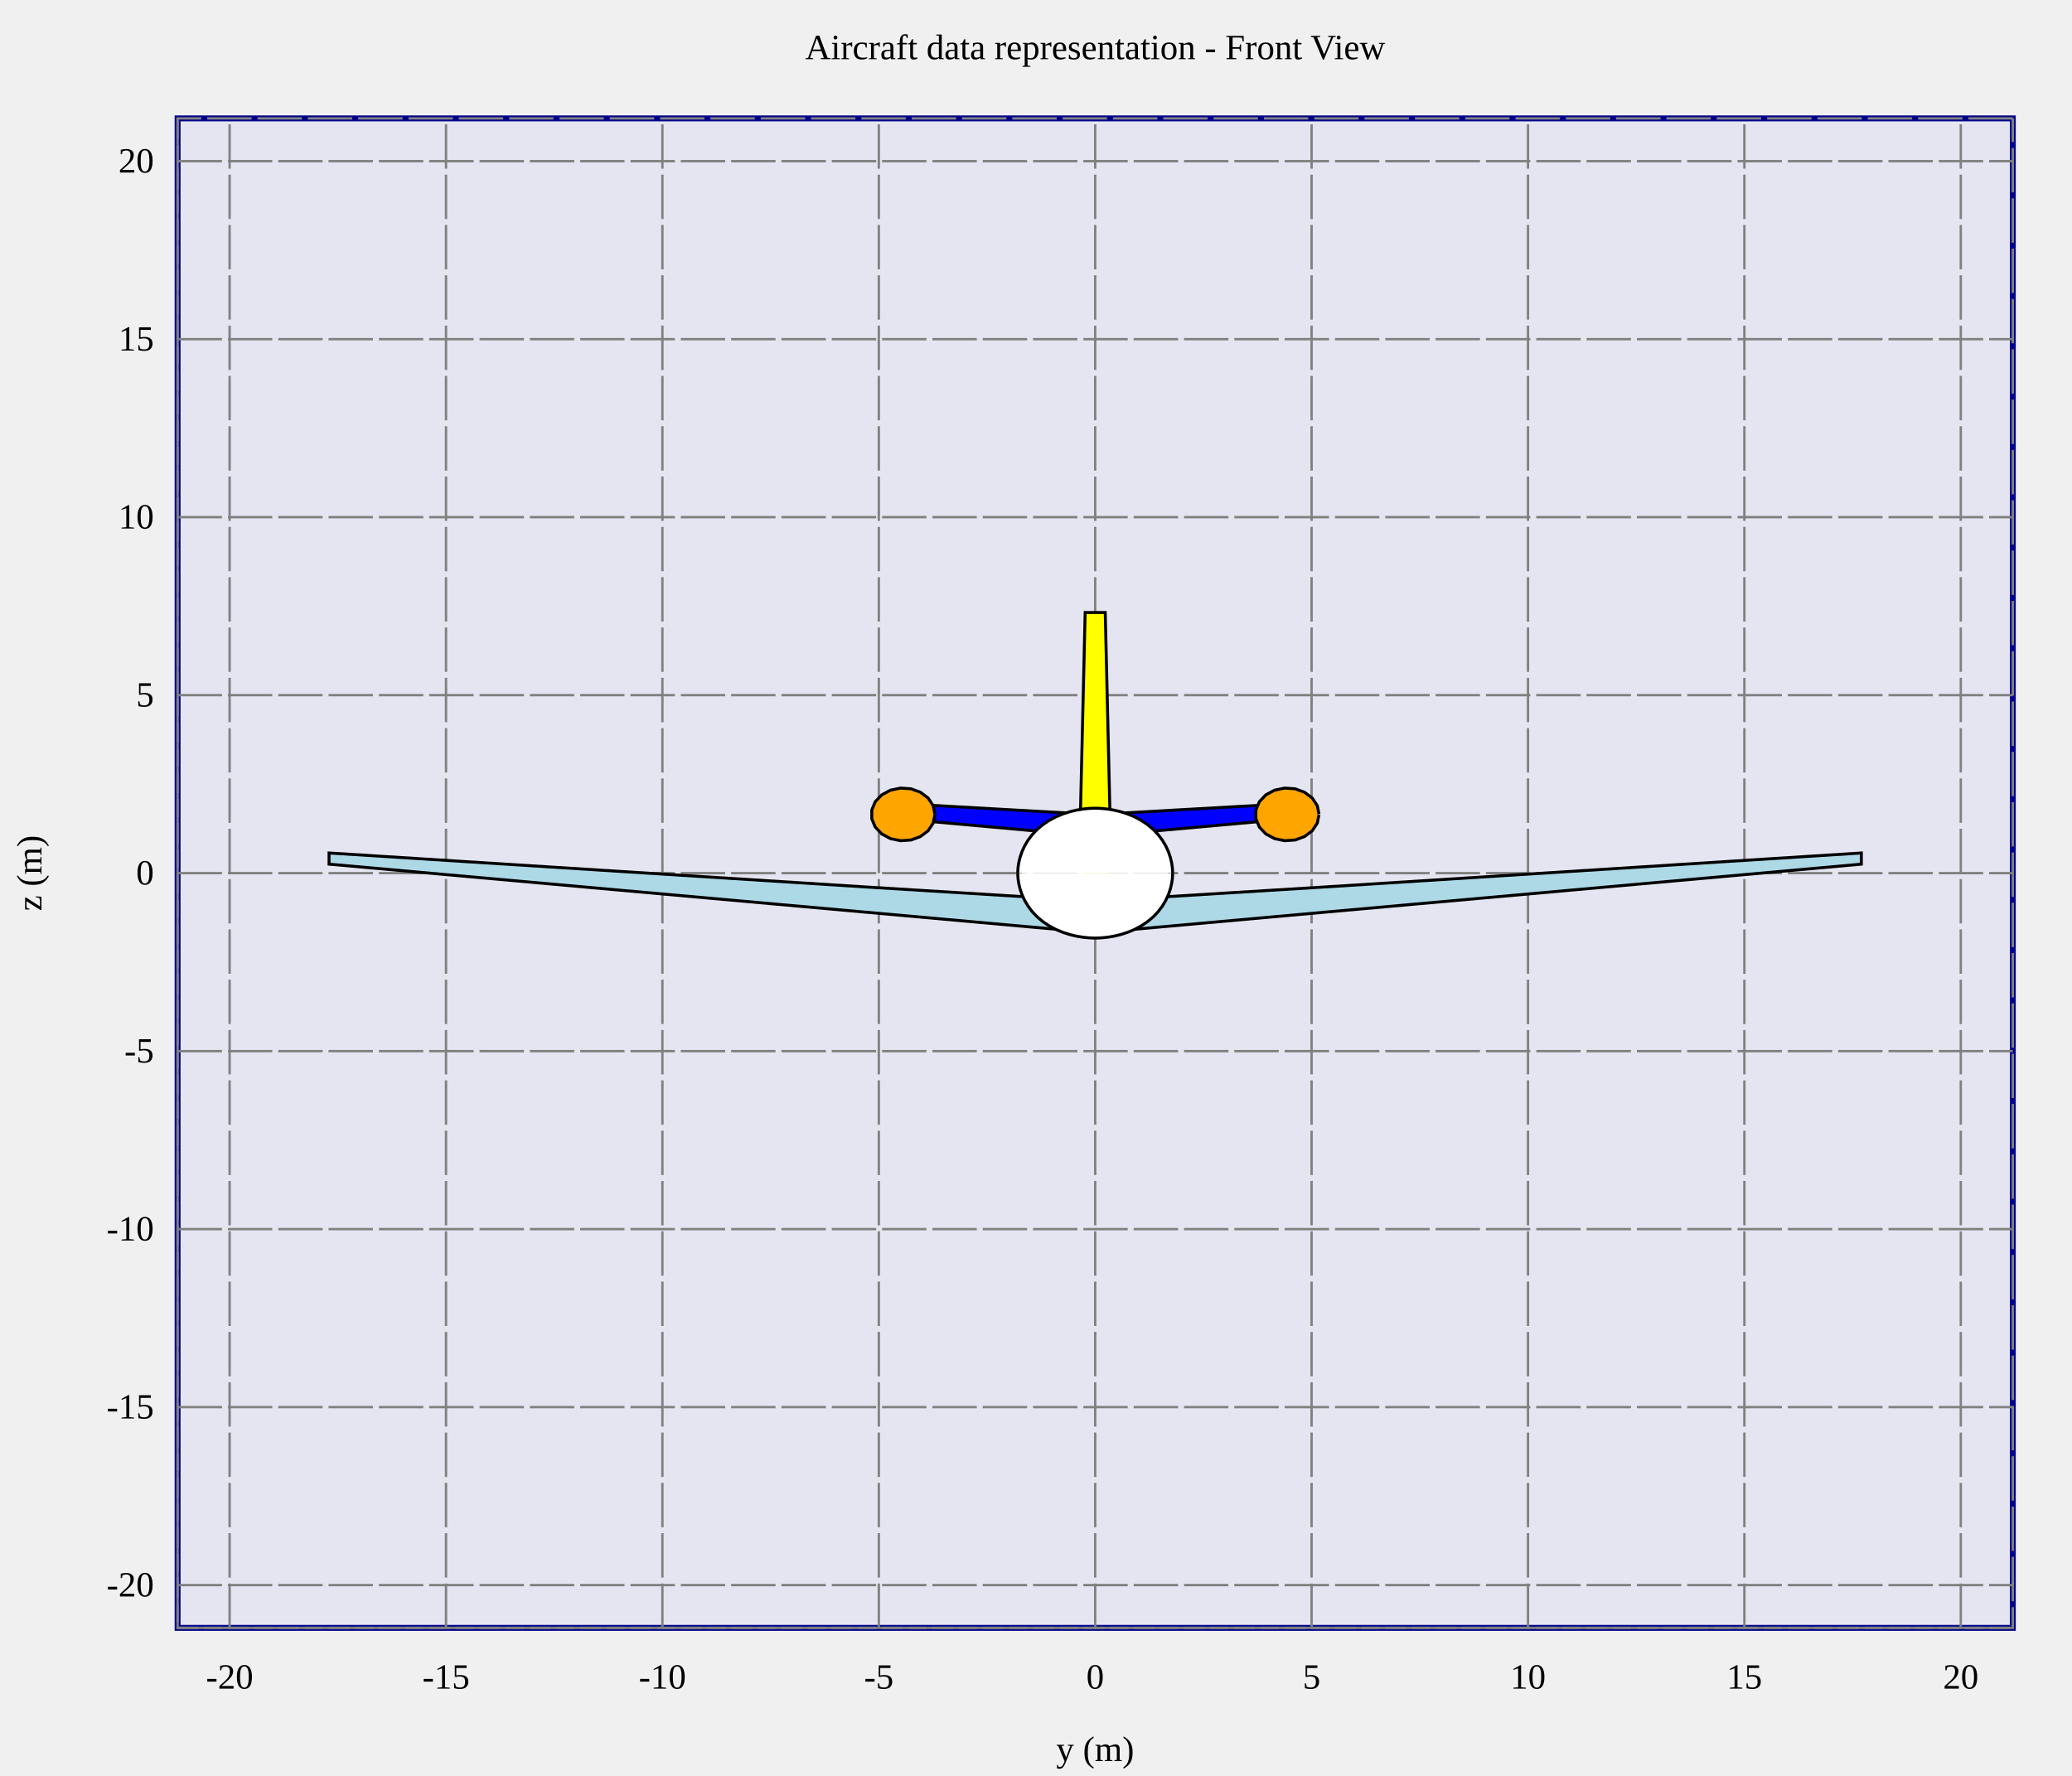
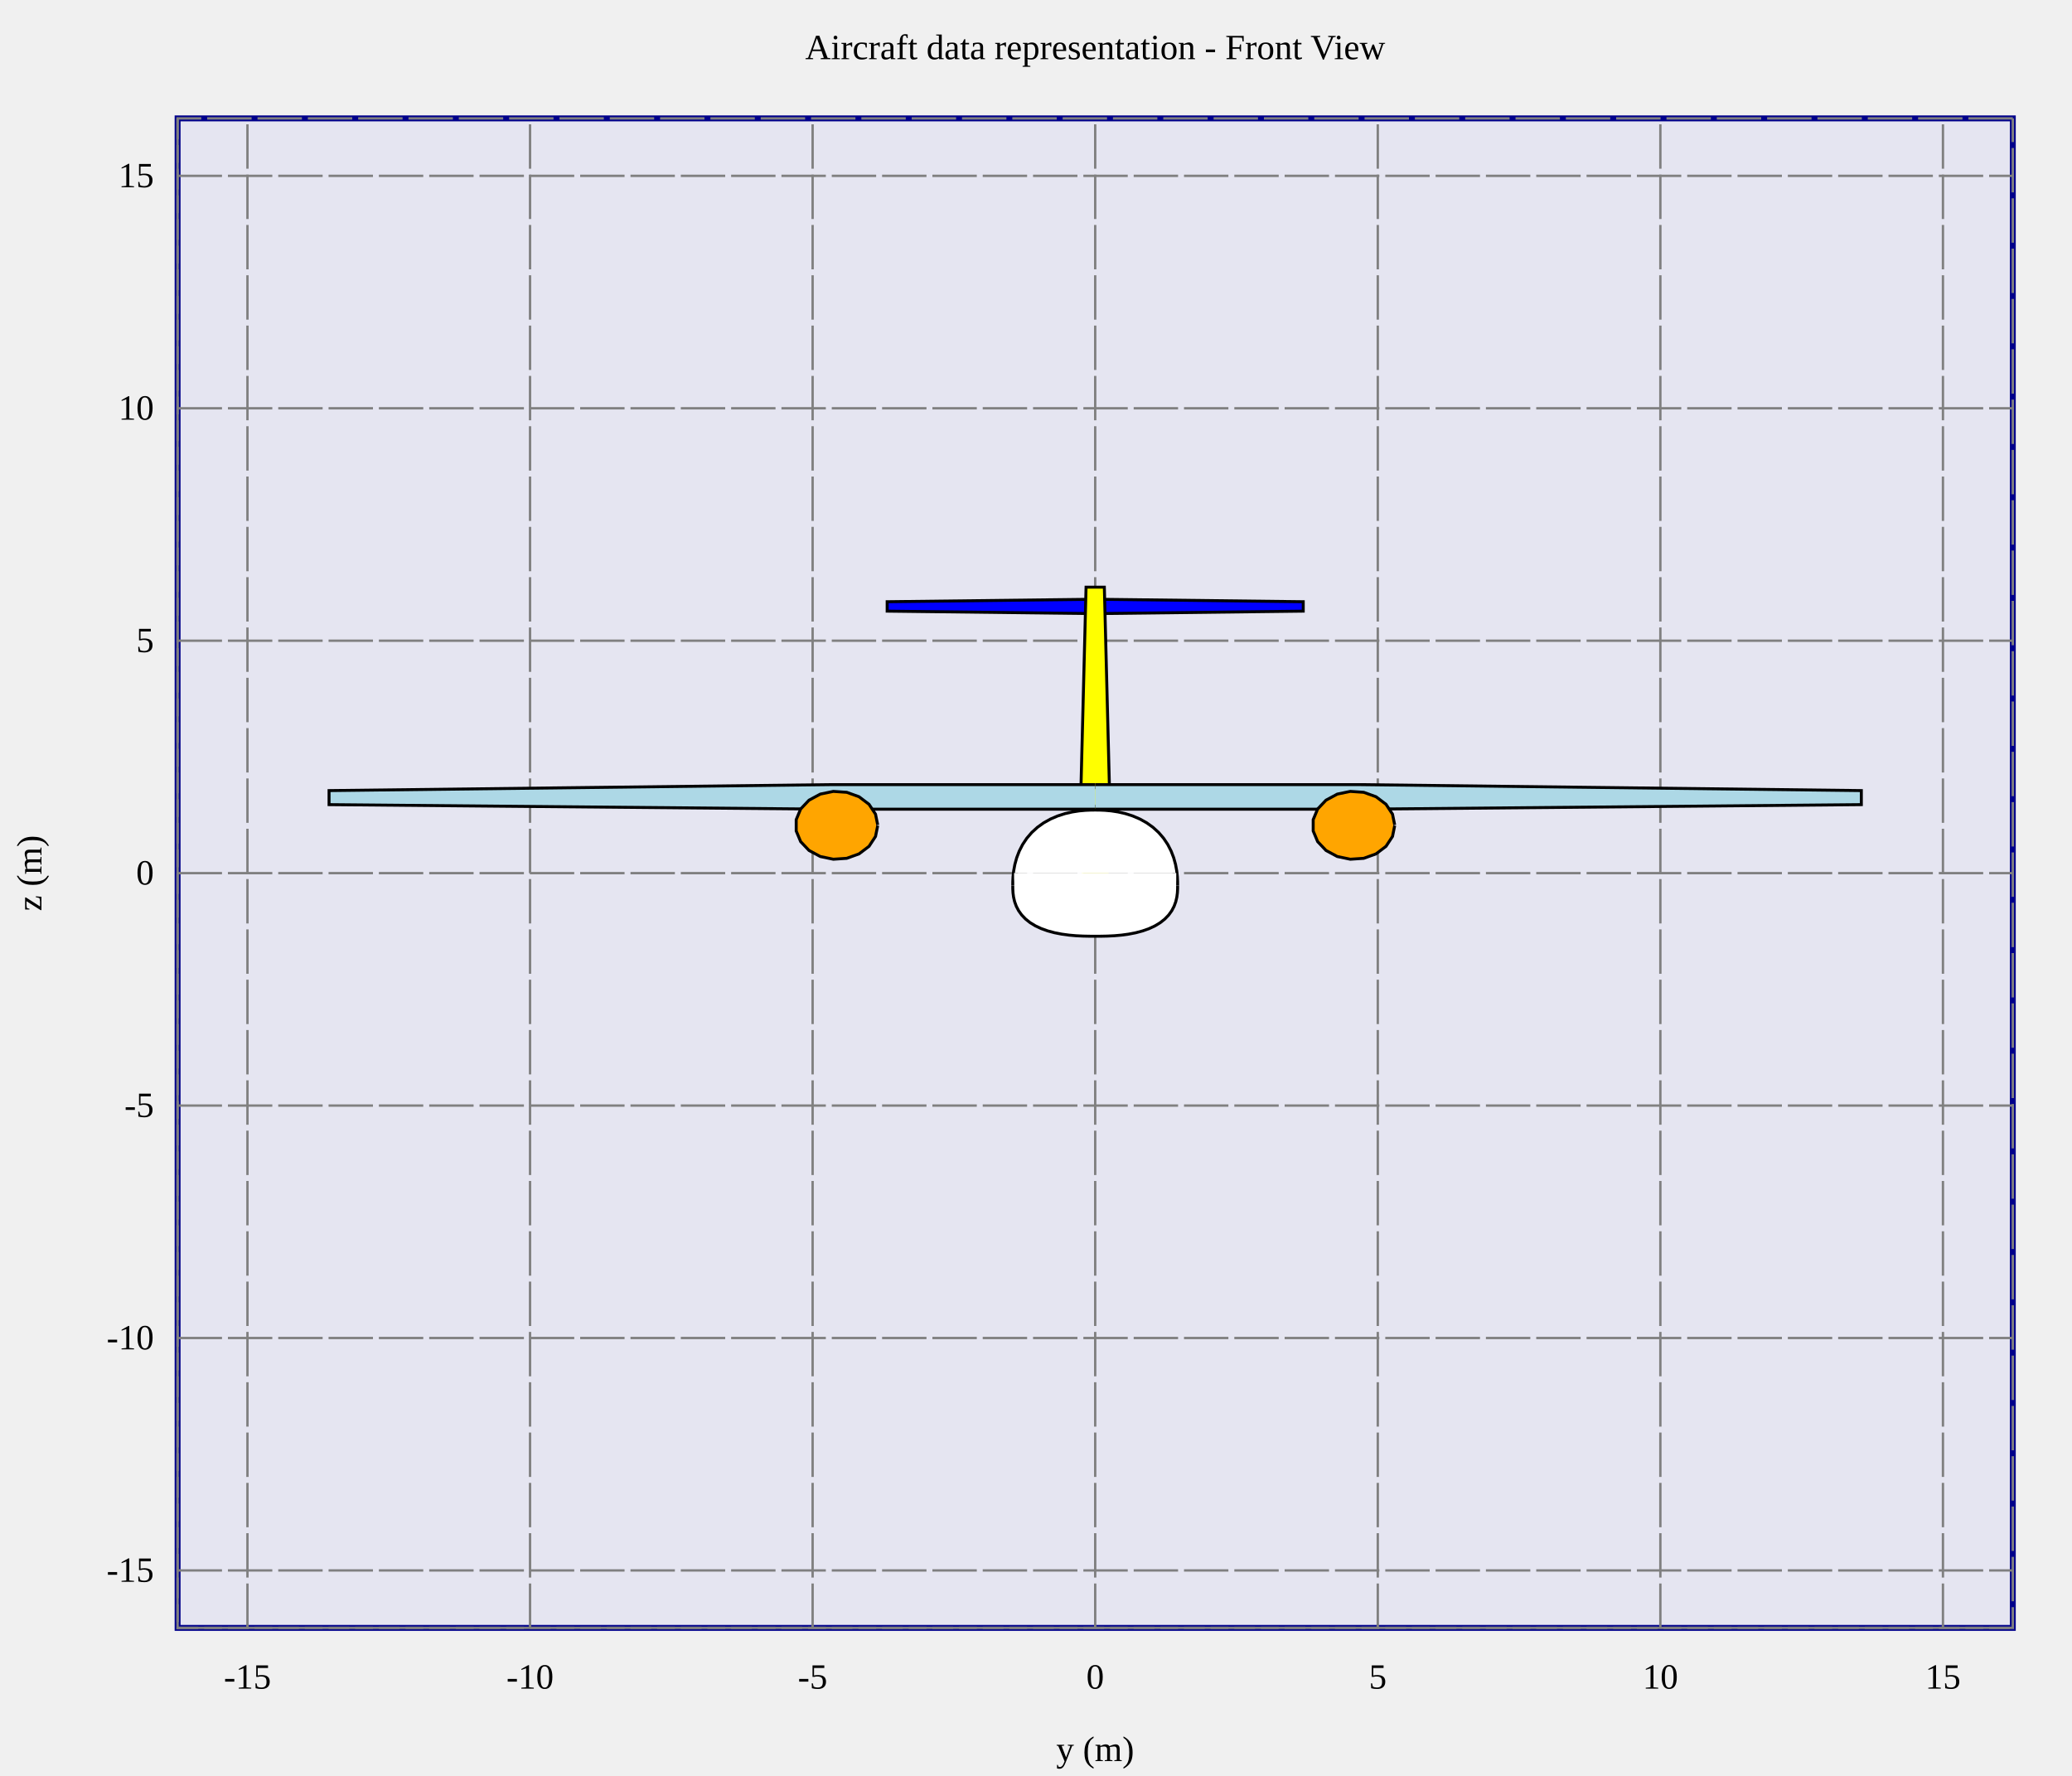
<svg xmlns="http://www.w3.org/2000/svg" id="svg" class="svg" width="700" height="600">
  <g id="page" width="700" height="600">
    <g id="graph" transform="translate(60,40)">
      <rect width="620" height="510" fill="blue" opacity="0.05" />
      <rect width="620" height="510" fill="none" opacity="1.0" style="stroke: darkblue; stroke-width: 2px;" />
      <g id="xAxis" class="axis" transform="translate(0,510)">
-         <g class="tick" transform="translate(17.57392,0)" style="opacity: 1;">
-           <line y2="-510" x2="0" style="fill: none; stroke: rgb(128, 128, 128); stroke-width: 0.8px; stroke-dasharray: 15px, 2px; font-style: normal; font-variant-caps: normal; font-weight: normal; font-size: 10px; line-height: normal; font-family: sans-serif; shape-rendering: geometricprecision;" />
-           <text dy=".71em" y="12" x="0" style="text-anchor: middle;">-20</text>
-         </g>
-         <g class="tick" transform="translate(90.68044,0)" style="opacity: 1;">
+         <g class="tick" transform="translate(23.59941,0)" style="opacity: 1;">
          <line y2="-510" x2="0" style="fill: none; stroke: rgb(128, 128, 128); stroke-width: 0.8px; stroke-dasharray: 15px, 2px; font-style: normal; font-variant-caps: normal; font-weight: normal; font-size: 10px; line-height: normal; font-family: sans-serif; shape-rendering: geometricprecision;" />
          <text dy=".71em" y="12" x="0" style="text-anchor: middle;">-15</text>
        </g>
-         <g class="tick" transform="translate(163.787,0)" style="opacity: 1;">
+         <g class="tick" transform="translate(119.0663,0)" style="opacity: 1;">
          <line y2="-510" x2="0" style="fill: none; stroke: rgb(128, 128, 128); stroke-width: 0.8px; stroke-dasharray: 15px, 2px; font-style: normal; font-variant-caps: normal; font-weight: normal; font-size: 10px; line-height: normal; font-family: sans-serif; shape-rendering: geometricprecision;" />
          <text dy=".71em" y="12" x="0" style="text-anchor: middle;">-10</text>
        </g>
-         <g class="tick" transform="translate(236.8935,0)" style="opacity: 1;">
+         <g class="tick" transform="translate(214.5331,0)" style="opacity: 1;">
          <line y2="-510" x2="0" style="fill: none; stroke: rgb(128, 128, 128); stroke-width: 0.8px; stroke-dasharray: 15px, 2px; font-style: normal; font-variant-caps: normal; font-weight: normal; font-size: 10px; line-height: normal; font-family: sans-serif; shape-rendering: geometricprecision;" />
          <text dy=".71em" y="12" x="0" style="text-anchor: middle;">-5</text>
        </g>
        <g class="tick" transform="translate(310,0)" style="opacity: 1;">
          <line y2="-510" x2="0" style="fill: none; stroke: rgb(128, 128, 128); stroke-width: 0.8px; stroke-dasharray: 15px, 2px; font-style: normal; font-variant-caps: normal; font-weight: normal; font-size: 10px; line-height: normal; font-family: sans-serif; shape-rendering: geometricprecision;" />
          <text dy=".71em" y="12" x="0" style="text-anchor: middle;">0</text>
        </g>
-         <g class="tick" transform="translate(383.1065,0)" style="opacity: 1;">
+         <g class="tick" transform="translate(405.4669,0)" style="opacity: 1;">
          <line y2="-510" x2="0" style="fill: none; stroke: rgb(128, 128, 128); stroke-width: 0.8px; stroke-dasharray: 15px, 2px; font-style: normal; font-variant-caps: normal; font-weight: normal; font-size: 10px; line-height: normal; font-family: sans-serif; shape-rendering: geometricprecision;" />
          <text dy=".71em" y="12" x="0" style="text-anchor: middle;">5</text>
        </g>
-         <g class="tick" transform="translate(456.213,0)" style="opacity: 1;">
+         <g class="tick" transform="translate(500.9337,0)" style="opacity: 1;">
          <line y2="-510" x2="0" style="fill: none; stroke: rgb(128, 128, 128); stroke-width: 0.8px; stroke-dasharray: 15px, 2px; font-style: normal; font-variant-caps: normal; font-weight: normal; font-size: 10px; line-height: normal; font-family: sans-serif; shape-rendering: geometricprecision;" />
          <text dy=".71em" y="12" x="0" style="text-anchor: middle;">10</text>
        </g>
-         <g class="tick" transform="translate(529.3196,0)" style="opacity: 1;">
+         <g class="tick" transform="translate(596.4006,0)" style="opacity: 1;">
          <line y2="-510" x2="0" style="fill: none; stroke: rgb(128, 128, 128); stroke-width: 0.8px; stroke-dasharray: 15px, 2px; font-style: normal; font-variant-caps: normal; font-weight: normal; font-size: 10px; line-height: normal; font-family: sans-serif; shape-rendering: geometricprecision;" />
          <text dy=".71em" y="12" x="0" style="text-anchor: middle;">15</text>
-         </g>
-         <g class="tick" transform="translate(602.4261,0)" style="opacity: 1;">
-           <line y2="-510" x2="0" style="fill: none; stroke: rgb(128, 128, 128); stroke-width: 0.8px; stroke-dasharray: 15px, 2px; font-style: normal; font-variant-caps: normal; font-weight: normal; font-size: 10px; line-height: normal; font-family: sans-serif; shape-rendering: geometricprecision;" />
-           <text dy=".71em" y="12" x="0" style="text-anchor: middle;">20</text>
        </g>
        <path class="domain" d="M0,-510V0H620V-510" style="fill: none; stroke: rgb(128, 128, 128); stroke-width: 0.8px; stroke-dasharray: 15px, 2px; font-style: normal; font-variant-caps: normal; font-weight: normal; font-size: 10px; line-height: normal; font-family: sans-serif; shape-rendering: geometricprecision;" />
      </g>
      <g id="yAxis" class="axis">
-         <g class="tick" transform="translate(0,495.544)" style="opacity: 1;">
-           <line x2="620" y2="0" style="fill: none; stroke: rgb(128, 128, 128); stroke-dasharray: 15px, 2px; stroke-width: 0.8px; shape-rendering: geometricprecision;" />
-           <text dy=".32em" x="-8" y="0" style="text-anchor: end;">-20</text>
-         </g>
-         <g class="tick" transform="translate(0,435.408)" style="opacity: 1;">
+         <g class="tick" transform="translate(0,490.5876)" style="opacity: 1;">
          <line x2="620" y2="0" style="fill: none; stroke: rgb(128, 128, 128); stroke-dasharray: 15px, 2px; stroke-width: 0.8px; shape-rendering: geometricprecision;" />
          <text dy=".32em" x="-8" y="0" style="text-anchor: end;">-15</text>
        </g>
-         <g class="tick" transform="translate(0,375.272)" style="opacity: 1;">
+         <g class="tick" transform="translate(0,412.0584)" style="opacity: 1;">
          <line x2="620" y2="0" style="fill: none; stroke: rgb(128, 128, 128); stroke-dasharray: 15px, 2px; stroke-width: 0.8px; shape-rendering: geometricprecision;" />
          <text dy=".32em" x="-8" y="0" style="text-anchor: end;">-10</text>
        </g>
-         <g class="tick" transform="translate(0,315.136)" style="opacity: 1;">
+         <g class="tick" transform="translate(0,333.5292)" style="opacity: 1;">
          <line x2="620" y2="0" style="fill: none; stroke: rgb(128, 128, 128); stroke-dasharray: 15px, 2px; stroke-width: 0.8px; shape-rendering: geometricprecision;" />
          <text dy=".32em" x="-8" y="0" style="text-anchor: end;">-5</text>
        </g>
        <g class="tick" transform="translate(0,255)" style="opacity: 1;">
          <line x2="620" y2="0" style="fill: none; stroke: rgb(128, 128, 128); stroke-dasharray: 15px, 2px; stroke-width: 0.8px; shape-rendering: geometricprecision;" />
          <text dy=".32em" x="-8" y="0" style="text-anchor: end;">0</text>
        </g>
-         <g class="tick" transform="translate(0,194.864)" style="opacity: 1;">
+         <g class="tick" transform="translate(0,176.4708)" style="opacity: 1;">
          <line x2="620" y2="0" style="fill: none; stroke: rgb(128, 128, 128); stroke-dasharray: 15px, 2px; stroke-width: 0.8px; shape-rendering: geometricprecision;" />
          <text dy=".32em" x="-8" y="0" style="text-anchor: end;">5</text>
        </g>
-         <g class="tick" transform="translate(0,134.728)" style="opacity: 1;">
+         <g class="tick" transform="translate(0,97.94161)" style="opacity: 1;">
          <line x2="620" y2="0" style="fill: none; stroke: rgb(128, 128, 128); stroke-dasharray: 15px, 2px; stroke-width: 0.8px; shape-rendering: geometricprecision;" />
          <text dy=".32em" x="-8" y="0" style="text-anchor: end;">10</text>
        </g>
-         <g class="tick" transform="translate(0,74.59197)" style="opacity: 1;">
+         <g class="tick" transform="translate(0,19.41242)" style="opacity: 1;">
          <line x2="620" y2="0" style="fill: none; stroke: rgb(128, 128, 128); stroke-dasharray: 15px, 2px; stroke-width: 0.8px; shape-rendering: geometricprecision;" />
          <text dy=".32em" x="-8" y="0" style="text-anchor: end;">15</text>
-         </g>
-         <g class="tick" transform="translate(0,14.45596)" style="opacity: 1;">
-           <line x2="620" y2="0" style="fill: none; stroke: rgb(128, 128, 128); stroke-dasharray: 15px, 2px; stroke-width: 0.8px; shape-rendering: geometricprecision;" />
-           <text dy=".32em" x="-8" y="0" style="text-anchor: end;">20</text>
        </g>
        <path class="domain" d="M620,0H0V510H620" style="fill: none; stroke: rgb(128, 128, 128); stroke-dasharray: 15px, 2px; stroke-width: 0.8px; shape-rendering: geometricprecision;" />
      </g>
      <g id="xy" class="xy">
-         <path id="line" d="M310,235.708L376.482,231.958L376.482,236.086L310,242.059" class="line" style="fill:none; stroke:black; stroke-width:2" />
-         <path id="area" d="M310,235.708L376.482,231.958L376.482,236.086L310,242.059L310,255L376.482,255L376.482,255L310,255Z" class="area" style="fill:blue;" opacity="1" />
+         <path id="line" d="M310,162.963L379.782,163.791L379.782,165.987L310,166.816" class="line" style="fill:none; stroke:black; stroke-width:2" />
+         <path id="area" d="M310,162.963L379.782,163.791L379.782,165.987L310,166.816L310,255L379.782,255L379.782,255L310,255Z" class="area" style="fill:blue;" opacity="1" />
      </g>
      <g id="xy" class="xy">
-         <path id="line" d="M310,235.708L243.518,231.958L243.518,236.086L310,242.059" class="line" style="fill:none; stroke:black; stroke-width:2" />
-         <path id="area" d="M310,235.708L243.518,231.958L243.518,236.086L310,242.059L310,255L243.518,255L243.518,255L310,255Z" class="area" style="fill:blue;" opacity="1" />
+         <path id="line" d="M310,162.963L240.218,163.791L240.218,165.987L310,166.816" class="line" style="fill:none; stroke:black; stroke-width:2" />
+         <path id="area" d="M310,162.963L240.218,163.791L240.218,165.987L310,166.816L310,255L240.218,255L240.218,255L310,255Z" class="area" style="fill:blue;" opacity="1" />
      </g>
      <g id="xy" class="xy">
-         <path id="line" d="M314.536,236.959L312.904,167.442L307.096,167.442L305.464,236.959" class="line" style="fill:none; stroke:black; stroke-width:2" />
-         <path id="area" d="M314.536,236.959L312.904,167.442L307.096,167.442L305.464,236.959L305.464,255L307.096,255L312.904,255L314.536,255Z" class="area" style="fill:yellow;" opacity="1" />
+         <path id="line" d="M314.526,234.582L312.601,158.88L307.399,158.88L305.474,234.582" class="line" style="fill:none; stroke:black; stroke-width:2" />
+         <path id="area" d="M314.526,234.582L312.601,158.88L307.399,158.88L305.474,234.582L305.474,255L307.399,255L312.601,255L314.526,255Z" class="area" style="fill:yellow;" opacity="1" />
      </g>
      <g id="xy" class="xy">
-         <path id="line" d="M310,264.946L387.5,260.173L568.333,248.721L568.333,251.504L387.5,267.692L310,274.653" class="line" style="fill:none; stroke:black; stroke-width:2" />
-         <path id="area" d="M310,264.946L387.5,260.173L568.333,248.721L568.333,251.504L387.5,267.692L310,274.653L310,255L387.5,255L568.333,255L568.333,255L387.5,255L310,255Z" class="area" style="fill:lightblue;" opacity="1" />
+         <path id="line" d="M310,225.598L399.739,225.598L568.333,227.602L568.333,231.36L399.739,232.893L310,232.893" class="line" style="fill:none; stroke:black; stroke-width:2" />
+         <path id="area" d="M310,225.598L399.739,225.598L568.333,227.602L568.333,231.36L399.739,232.893L310,232.893L310,255L399.739,255L568.333,255L568.333,255L399.739,255L310,255Z" class="area" style="fill:lightblue;" opacity="1" />
      </g>
      <g id="xy" class="xy">
-         <path id="line" d="M310,264.946L232.5,260.173L51.667,248.721L51.667,251.504L232.5,267.692L310,274.653" class="line" style="fill:none; stroke:black; stroke-width:2" />
-         <path id="area" d="M310,264.946L232.5,260.173L51.667,248.721L51.667,251.504L232.5,267.692L310,274.653L310,255L232.5,255L51.667,255L51.667,255L232.5,255L310,255Z" class="area" style="fill:lightblue;" opacity="1" />
+         <path id="line" d="M310,225.598L220.261,225.598L51.667,227.602L51.667,231.36L220.261,232.893L310,232.893" class="line" style="fill:none; stroke:black; stroke-width:2" />
+         <path id="area" d="M310,225.598L220.261,225.598L51.667,227.602L51.667,231.36L220.261,232.893L310,232.893L310,255L220.261,255L51.667,255L51.667,255L220.261,255L310,255Z" class="area" style="fill:lightblue;" opacity="1" />
      </g>
      <g id="xy" class="xy">
-         <path id="line" d="M284.34,255L284.353,254.285L284.439,253.121L284.662,251.621L285.071,249.886L285.703,248.008L286.585,246.069L287.73,244.139L289.138,242.28L290.799,240.541L292.688,238.963L294.77,237.576L296.997,236.399L299.307,235.443L301.629,234.706L303.877,234.178L305.954,233.837L307.75,233.651L309.144,233.578L310,233.568L310,233.568L310.856,233.578L312.25,233.651L314.046,233.837L316.123,234.178L318.371,234.706L320.693,235.443L323.003,236.399L325.23,237.576L327.312,238.963L329.201,240.541L330.862,242.28L332.27,244.139L333.415,246.069L334.297,248.008L334.929,249.886L335.338,251.621L335.561,253.121L335.647,254.285L335.66,255" class="line" style="fill:none; stroke:black; stroke-width:2" />
-         <path id="area" d="M284.34,255L284.353,254.285L284.439,253.121L284.662,251.621L285.071,249.886L285.703,248.008L286.585,246.069L287.73,244.139L289.138,242.28L290.799,240.541L292.688,238.963L294.77,237.576L296.997,236.399L299.307,235.443L301.629,234.706L303.877,234.178L305.954,233.837L307.75,233.651L309.144,233.578L310,233.568L310,233.568L310.856,233.578L312.25,233.651L314.046,233.837L316.123,234.178L318.371,234.706L320.693,235.443L323.003,236.399L325.23,237.576L327.312,238.963L329.201,240.541L330.862,242.28L332.27,244.139L333.415,246.069L334.297,248.008L334.929,249.886L335.338,251.621L335.561,253.121L335.647,254.285L335.66,255L335.66,255L335.647,255L335.561,255L335.338,255L334.929,255L334.297,255L333.415,255L332.27,255L330.862,255L329.201,255L327.312,255L325.23,255L323.003,255L320.693,255L318.371,255L316.123,255L314.046,255L312.25,255L310.856,255L310,255L310,255L309.144,255L307.75,255L305.954,255L303.877,255L301.629,255L299.307,255L296.997,255L294.77,255L292.688,255L290.799,255L289.138,255L287.73,255L286.585,255L285.703,255L285.071,255L284.662,255L284.439,255L284.353,255L284.34,255Z" class="area" style="fill:white;" opacity="1" />
+         <path id="line" d="M282.649,259.164L282.661,257.883L282.743,256.22L282.956,254.282L283.347,252.168L283.955,249.962L284.807,247.743L285.917,245.577L287.291,243.52L288.922,241.62L290.792,239.911L292.873,238.422L295.124,237.167L297.496,236.153L299.926,235.375L302.34,234.82L304.656,234.462L306.777,234.268L308.597,234.193L310,234.182L310,234.182L311.403,234.193L313.223,234.268L315.344,234.462L317.66,234.82L320.074,235.375L322.504,236.153L324.876,237.167L327.127,238.422L329.208,239.911L331.078,241.62L332.709,243.52L334.083,245.577L335.193,247.743L336.045,249.962L336.653,252.168L337.044,254.282L337.257,256.22L337.339,257.883L337.351,259.164" class="line" style="fill:none; stroke:black; stroke-width:2" />
+         <path id="area" d="M282.649,259.164L282.661,257.883L282.743,256.22L282.956,254.282L283.347,252.168L283.955,249.962L284.807,247.743L285.917,245.577L287.291,243.52L288.922,241.62L290.792,239.911L292.873,238.422L295.124,237.167L297.496,236.153L299.926,235.375L302.34,234.82L304.656,234.462L306.777,234.268L308.597,234.193L310,234.182L310,234.182L311.403,234.193L313.223,234.268L315.344,234.462L317.66,234.82L320.074,235.375L322.504,236.153L324.876,237.167L327.127,238.422L329.208,239.911L331.078,241.62L332.709,243.52L334.083,245.577L335.193,247.743L336.045,249.962L336.653,252.168L337.044,254.282L337.257,256.22L337.339,257.883L337.351,259.164L337.351,255L337.339,255L337.257,255L337.044,255L336.653,255L336.045,255L335.193,255L334.083,255L332.709,255L331.078,255L329.208,255L327.127,255L324.876,255L322.504,255L320.074,255L317.66,255L315.344,255L313.223,255L311.403,255L310,255L310,255L308.597,255L306.777,255L304.656,255L302.34,255L299.926,255L297.496,255L295.124,255L292.873,255L290.792,255L288.922,255L287.291,255L285.917,255L284.807,255L283.955,255L283.347,255L282.956,255L282.743,255L282.661,255L282.649,255Z" class="area" style="fill:white;" opacity="1" />
      </g>
      <g id="xy" class="xy">
-         <path id="line" d="M335.66,255L335.647,255.715L335.561,256.879L335.338,258.379L334.929,260.114L334.297,261.992L333.415,263.931L332.27,265.861L330.862,267.72L329.201,269.459L327.312,271.037L325.23,272.424L323.003,273.601L320.693,274.557L318.371,275.294L316.123,275.822L314.046,276.163L312.25,276.349L310.856,276.422L310,276.432L310,276.432L309.144,276.422L307.75,276.349L305.954,276.163L303.877,275.822L301.629,275.294L299.307,274.557L296.997,273.601L294.77,272.424L292.688,271.037L290.799,269.459L289.138,267.72L287.73,265.861L286.585,263.931L285.703,261.992L285.071,260.114L284.662,258.379L284.439,256.879L284.353,255.715L284.34,255" class="line" style="fill:none; stroke:black; stroke-width:2" />
-         <path id="area" d="M335.66,255L335.647,255.715L335.561,256.879L335.338,258.379L334.929,260.114L334.297,261.992L333.415,263.931L332.27,265.861L330.862,267.72L329.201,269.459L327.312,271.037L325.23,272.424L323.003,273.601L320.693,274.557L318.371,275.294L316.123,275.822L314.046,276.163L312.25,276.349L310.856,276.422L310,276.432L310,276.432L309.144,276.422L307.75,276.349L305.954,276.163L303.877,275.822L301.629,275.294L299.307,274.557L296.997,273.601L294.77,272.424L292.688,271.037L290.799,269.459L289.138,267.72L287.73,265.861L286.585,263.931L285.703,261.992L285.071,260.114L284.662,258.379L284.439,256.879L284.353,255.715L284.34,255L284.34,255L284.353,255L284.439,255L284.662,255L285.071,255L285.703,255L286.585,255L287.73,255L289.138,255L290.799,255L292.688,255L294.77,255L296.997,255L299.307,255L301.629,255L303.877,255L305.954,255L307.75,255L309.144,255L310,255L310,255L310.856,255L312.25,255L314.046,255L316.123,255L318.371,255L320.693,255L323.003,255L325.23,255L327.312,255L329.201,255L330.862,255L332.27,255L333.415,255L334.297,255L334.929,255L335.338,255L335.561,255L335.647,255L335.66,255Z" class="area" style="fill:white;" opacity="1" />
+         <path id="line" d="M337.351,259.164L337.34,260.316L337.268,261.628L337.08,263.046L336.733,264.518L336.192,265.999L335.429,267.451L334.429,268.84L333.182,270.137L331.69,271.32L329.964,272.371L328.021,273.279L325.891,274.038L323.611,274.648L321.226,275.112L318.793,275.442L316.376,275.653L314.048,275.767L311.892,275.812L310,275.818L310,275.818L308.108,275.812L305.952,275.767L303.624,275.653L301.207,275.442L298.774,275.112L296.389,274.648L294.109,274.038L291.979,273.279L290.036,272.371L288.31,271.32L286.818,270.137L285.571,268.84L284.571,267.451L283.808,265.999L283.267,264.518L282.92,263.046L282.732,261.628L282.66,260.316L282.649,259.164" class="line" style="fill:none; stroke:black; stroke-width:2" />
+         <path id="area" d="M337.351,259.164L337.34,260.316L337.268,261.628L337.08,263.046L336.733,264.518L336.192,265.999L335.429,267.451L334.429,268.84L333.182,270.137L331.69,271.32L329.964,272.371L328.021,273.279L325.891,274.038L323.611,274.648L321.226,275.112L318.793,275.442L316.376,275.653L314.048,275.767L311.892,275.812L310,275.818L310,275.818L308.108,275.812L305.952,275.767L303.624,275.653L301.207,275.442L298.774,275.112L296.389,274.648L294.109,274.038L291.979,273.279L290.036,272.371L288.31,271.32L286.818,270.137L285.571,268.84L284.571,267.451L283.808,265.999L283.267,264.518L282.92,263.046L282.732,261.628L282.66,260.316L282.649,259.164L282.649,255L282.66,255L282.732,255L282.92,255L283.267,255L283.808,255L284.571,255L285.571,255L286.818,255L288.31,255L290.036,255L291.979,255L294.109,255L296.389,255L298.774,255L301.207,255L303.624,255L305.952,255L308.108,255L310,255L310,255L311.892,255L314.048,255L316.376,255L318.793,255L321.226,255L323.611,255L325.891,255L328.021,255L329.964,255L331.69,255L333.182,255L334.429,255L335.429,255L336.192,255L336.733,255L337.08,255L337.268,255L337.34,255L337.351,255Z" class="area" style="fill:white;" opacity="1" />
      </g>
      <g id="xy" class="xy">
-         <path id="line" d="M385.117,235.155L384.562,232.421L382.959,229.984L380.48,228.107L377.395,226.994L374.037,226.765L370.771,227.445L367.95,228.961L365.881,231.148L364.787,233.769L364.787,236.541L365.881,239.162L367.95,241.349L370.771,242.865L374.037,243.545L377.395,243.317L380.48,242.203L382.959,240.326L384.562,237.889L385.117,235.155" class="line" style="fill:none; stroke:black; stroke-width:2" />
-         <path id="area" d="M385.117,235.155L384.562,232.421L382.959,229.984L380.48,228.107L377.395,226.994L374.037,226.765L370.771,227.445L367.95,228.961L365.881,231.148L364.787,233.769L364.787,236.541L365.881,239.162L367.95,241.349L370.771,242.865L374.037,243.545L377.395,243.317L380.48,242.203L382.959,240.326L384.562,237.889L385.117,235.155L385.117,255L384.562,255L382.959,255L380.48,255L377.395,255L374.037,255L370.771,255L367.95,255L365.881,255L364.787,255L364.787,255L365.881,255L367.95,255L370.771,255L374.037,255L377.395,255L380.48,255L382.959,255L384.562,255L385.117,255Z" class="area" style="fill:orange;" opacity="1" />
+         <path id="line" d="M410.695,238.839L409.97,235.27L407.876,232.087L404.639,229.636L400.61,228.182L396.226,227.883L391.96,228.771L388.277,230.751L385.575,233.607L384.146,237.03L384.146,240.649L385.575,244.072L388.277,246.928L391.96,248.908L396.226,249.796L400.61,249.497L404.639,248.043L407.876,245.592L409.97,242.409L410.695,238.839" class="line" style="fill:none; stroke:black; stroke-width:2" />
+         <path id="area" d="M410.695,238.839L409.97,235.27L407.876,232.087L404.639,229.636L400.61,228.182L396.226,227.883L391.96,228.771L388.277,230.751L385.575,233.607L384.146,237.03L384.146,240.649L385.575,244.072L388.277,246.928L391.96,248.908L396.226,249.796L400.61,249.497L404.639,248.043L407.876,245.592L409.97,242.409L410.695,238.839L410.695,255L409.97,255L407.876,255L404.639,255L400.61,255L396.226,255L391.96,255L388.277,255L385.575,255L384.146,255L384.146,255L385.575,255L388.277,255L391.96,255L396.226,255L400.61,255L404.639,255L407.876,255L409.97,255L410.695,255Z" class="area" style="fill:orange;" opacity="1" />
      </g>
      <g id="xy" class="xy">
-         <path id="line" d="M255.353,235.155L254.798,232.421L253.195,229.984L250.716,228.107L247.63,226.994L244.273,226.765L241.007,227.445L238.186,228.961L236.117,231.148L235.023,233.769L235.023,236.541L236.117,239.162L238.186,241.349L241.007,242.865L244.273,243.545L247.63,243.317L250.716,242.203L253.195,240.326L254.798,237.889L255.353,235.155" class="line" style="fill:none; stroke:black; stroke-width:2" />
-         <path id="area" d="M255.353,235.155L254.798,232.421L253.195,229.984L250.716,228.107L247.63,226.994L244.273,226.765L241.007,227.445L238.186,228.961L236.117,231.148L235.023,233.769L235.023,236.541L236.117,239.162L238.186,241.349L241.007,242.865L244.273,243.545L247.63,243.317L250.716,242.203L253.195,240.326L254.798,237.889L255.353,235.155L255.353,255L254.798,255L253.195,255L250.716,255L247.63,255L244.273,255L241.007,255L238.186,255L236.117,255L235.023,255L235.023,255L236.117,255L238.186,255L241.007,255L244.273,255L247.63,255L250.716,255L253.195,255L254.798,255L255.353,255Z" class="area" style="fill:orange;" opacity="1" />
+         <path id="line" d="M236.036,238.839L235.312,235.27L233.218,232.087L229.981,229.636L225.952,228.182L221.567,227.883L217.302,228.771L213.619,230.751L210.916,233.607L209.488,237.03L209.488,240.649L210.916,244.072L213.619,246.928L217.302,248.908L221.567,249.796L225.952,249.497L229.981,248.043L233.218,245.592L235.312,242.409L236.036,238.839" class="line" style="fill:none; stroke:black; stroke-width:2" />
+         <path id="area" d="M236.036,238.839L235.312,235.27L233.218,232.087L229.981,229.636L225.952,228.182L221.567,227.883L217.302,228.771L213.619,230.751L210.916,233.607L209.488,237.03L209.488,240.649L210.916,244.072L213.619,246.928L217.302,248.908L221.567,249.796L225.952,249.497L229.981,248.043L233.218,245.592L235.312,242.409L236.036,238.839L236.036,255L235.312,255L233.218,255L229.981,255L225.952,255L221.567,255L217.302,255L213.619,255L210.916,255L209.488,255L209.488,255L210.916,255L213.619,255L217.302,255L221.567,255L225.952,255L229.981,255L233.218,255L235.312,255L236.036,255Z" class="area" style="fill:orange;" opacity="1" />
      </g>
    </g>
  </g>
  <text class="x label" text-anchor="middle" x="370" y="595">y (m)</text>
  <text class="y label" text-anchor="middle" x="-295" y="5" dy=".75em" transform="rotate(-90)">z (m)</text>
  <text class="title" text-anchor="middle" x="370" y="20">Aircraft data representation - Front View</text>
</svg>
